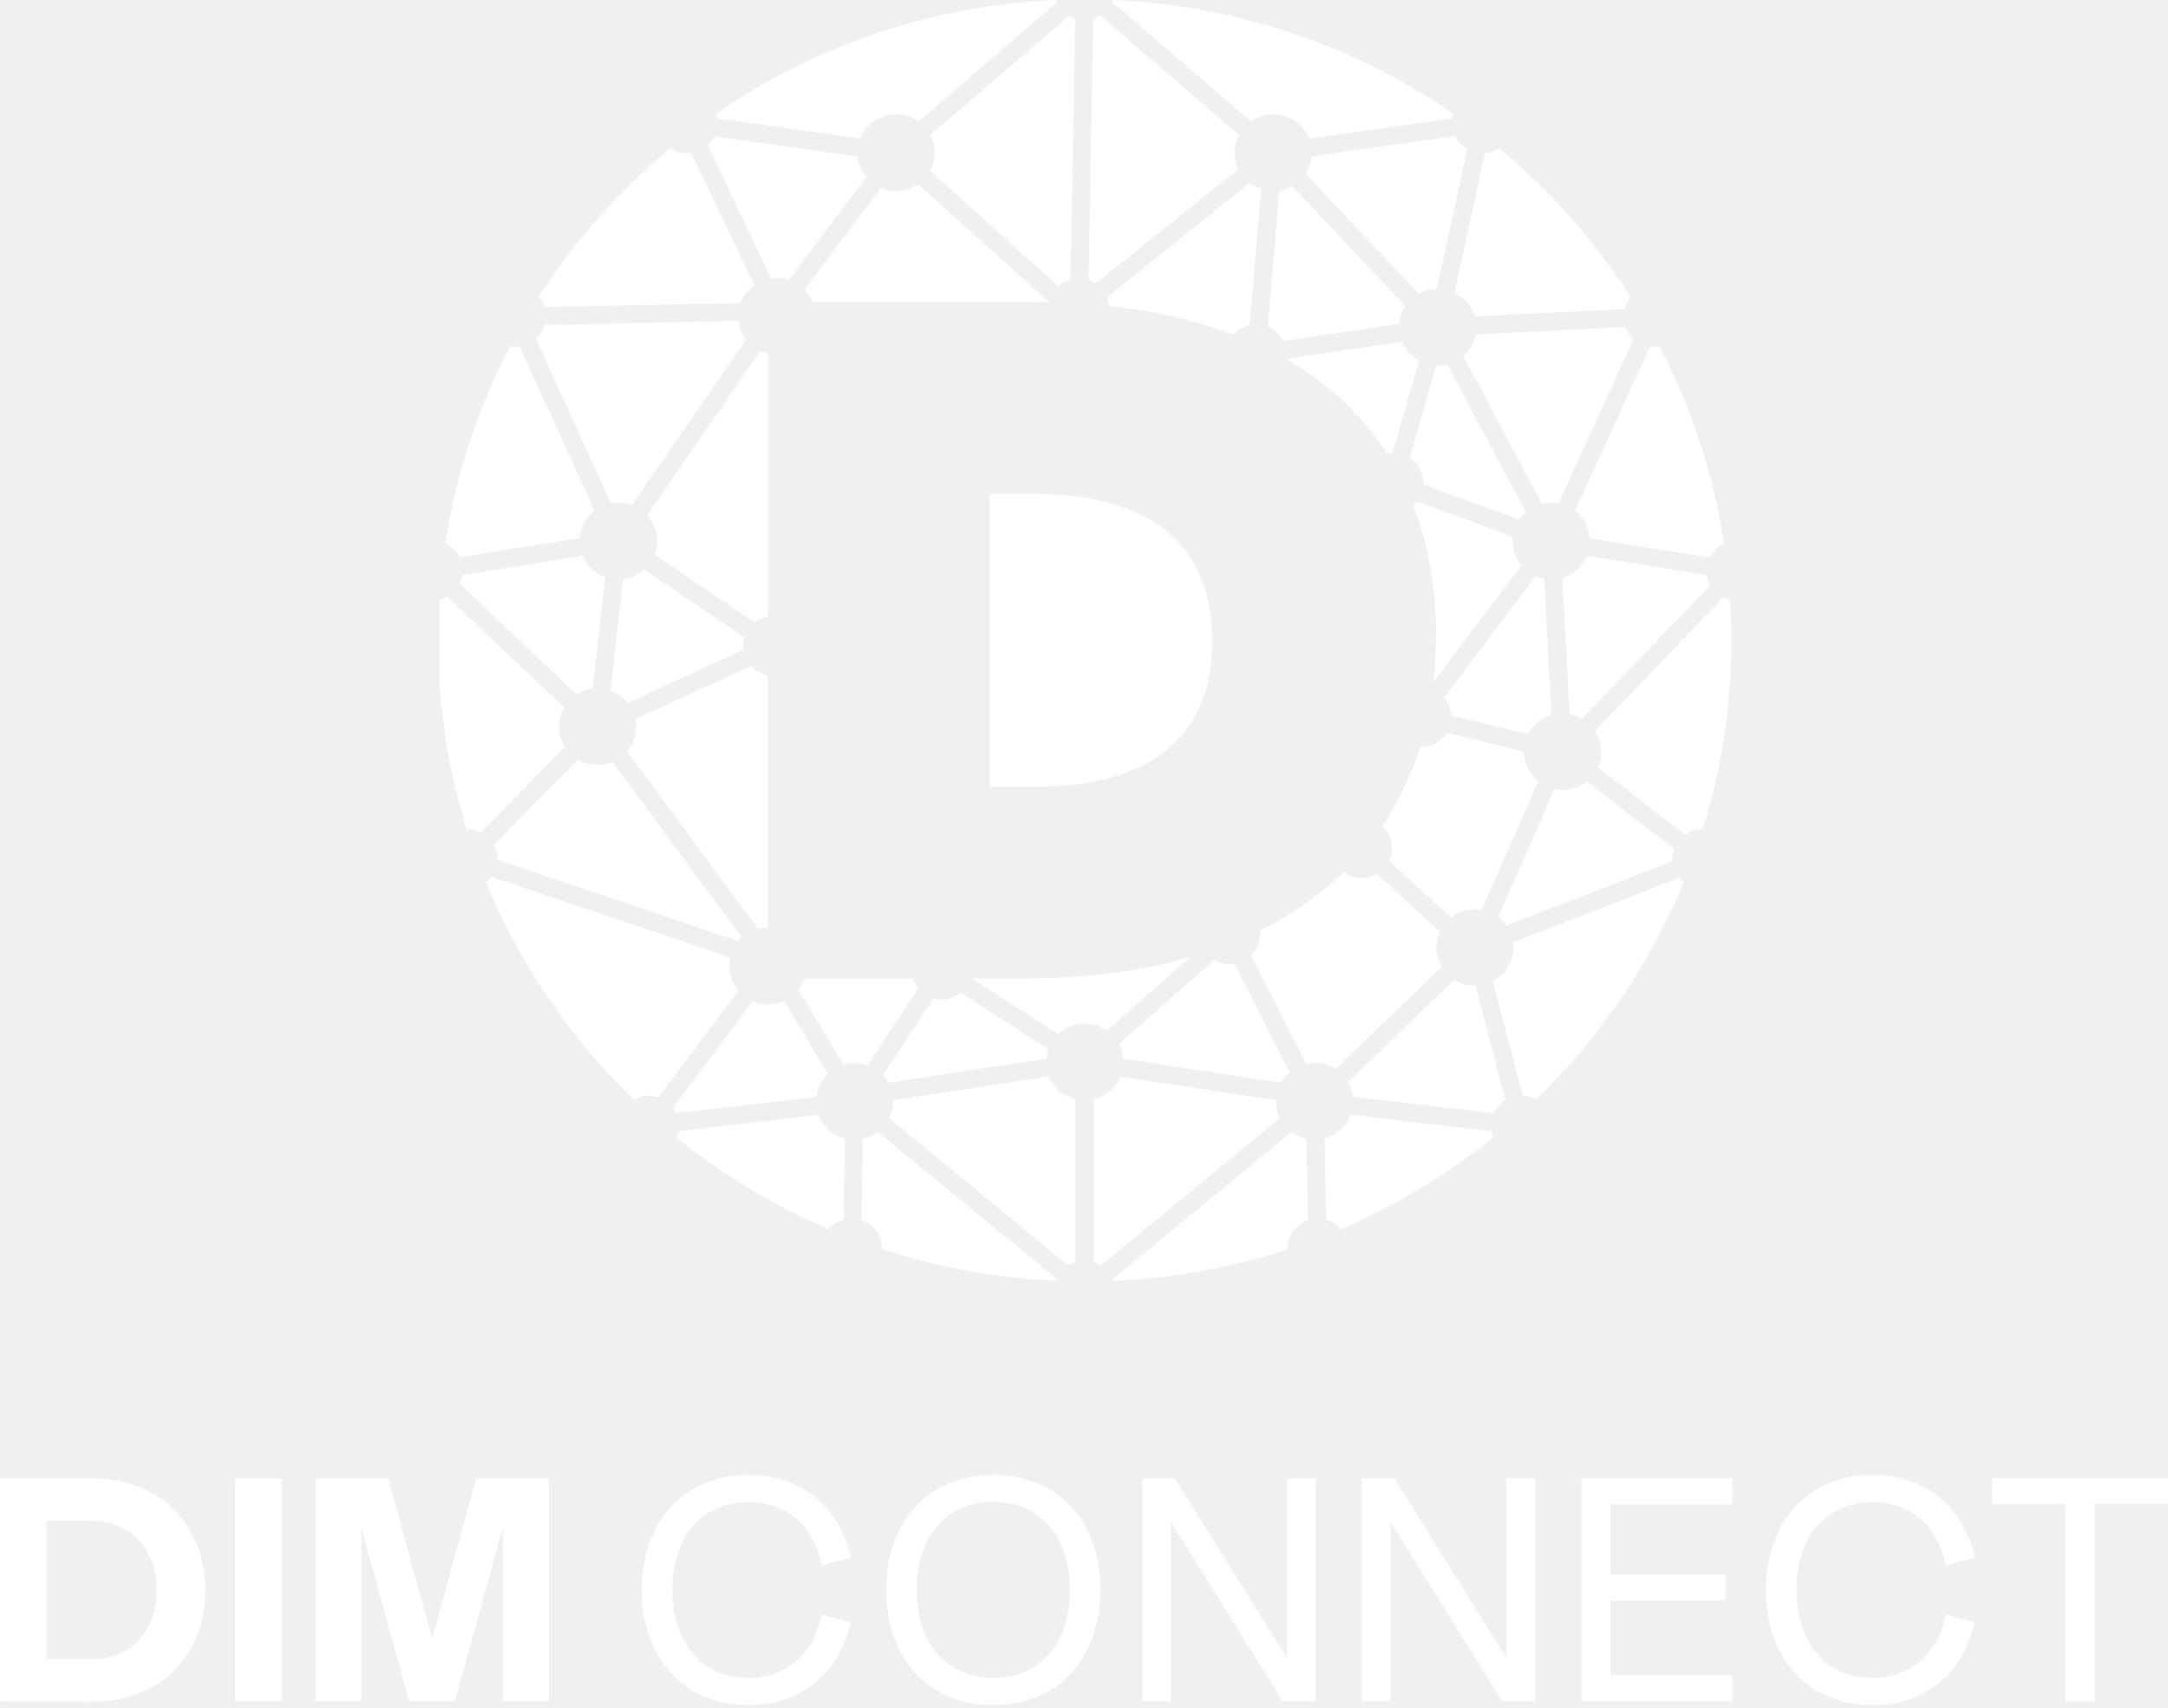
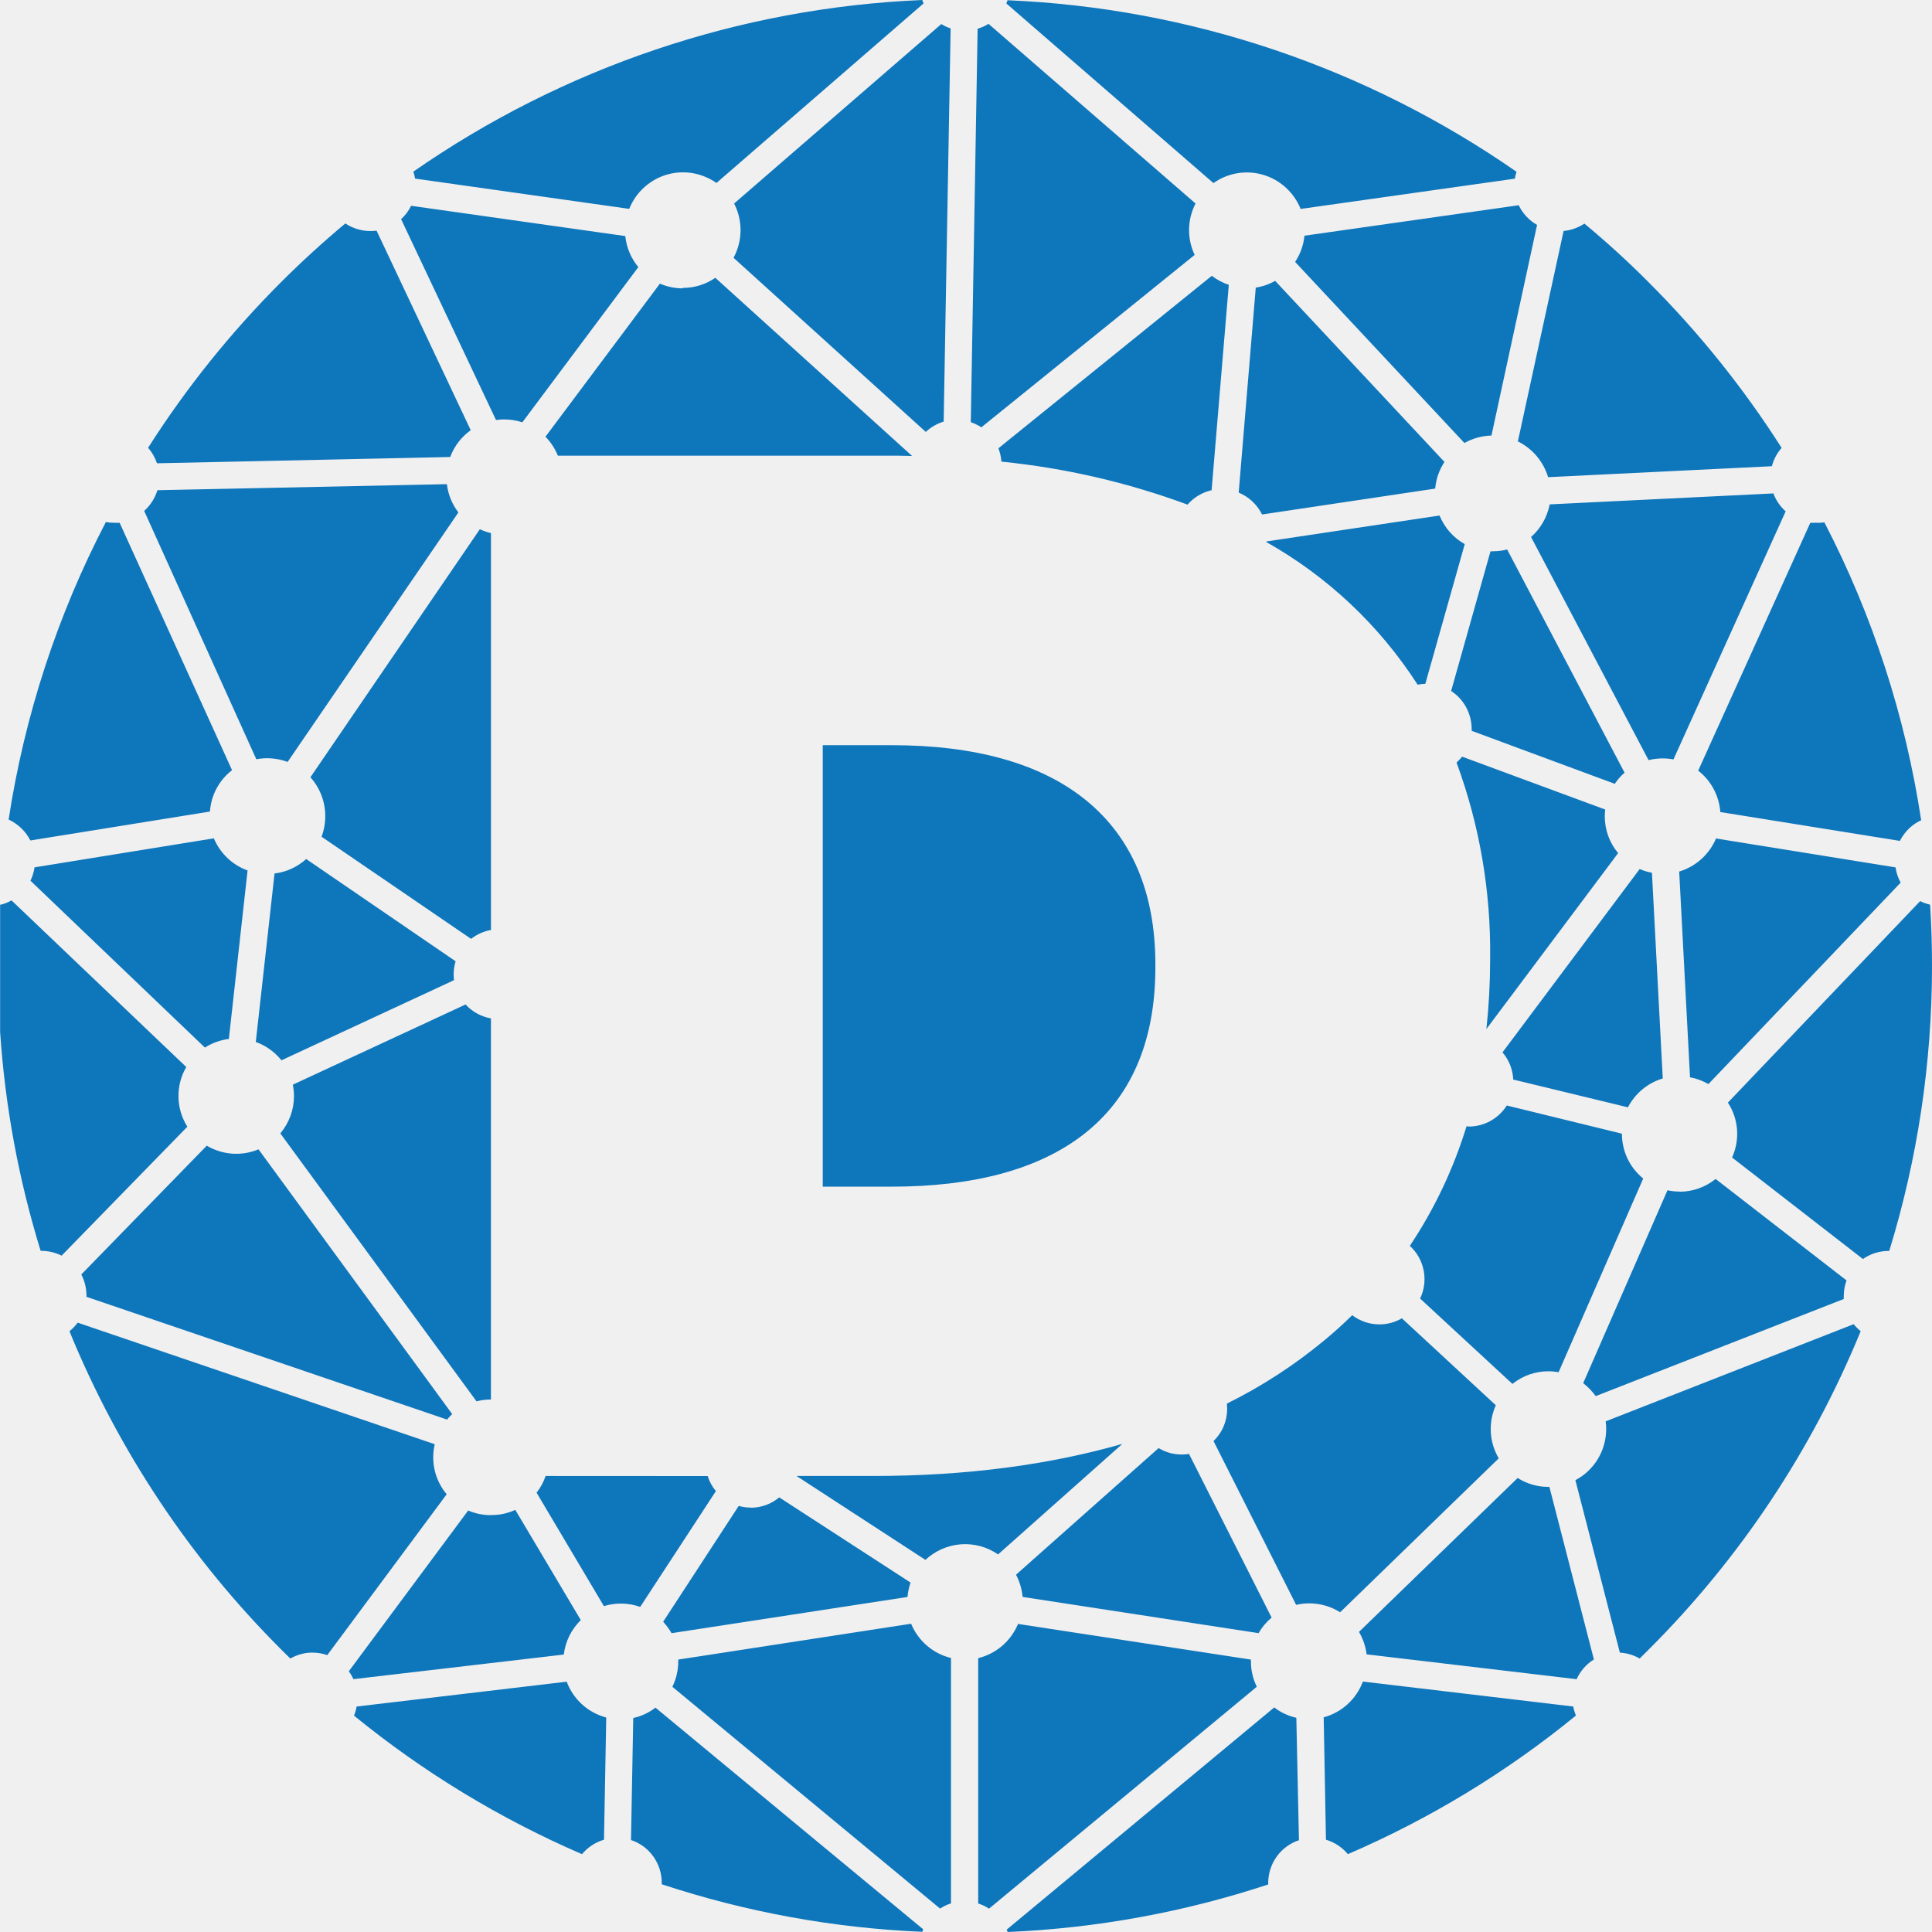
- <svg xmlns="http://www.w3.org/2000/svg" width="632" height="498" viewBox="0 0 632 498" fill="#00a0e9">
-   <path d="M251.57 332.05L251.13 355.68C252.871 356.25 254.387 357.354 255.464 358.835C256.541 360.316 257.124 362.099 257.13 363.93V364.23C273.555 369.609 290.642 372.702 307.91 373.42C307.96 373.258 308.024 373.101 308.1 372.95L255.9 330.09C254.628 331.065 253.156 331.748 251.59 332.09L251.57 332.05ZM324.37 372.99L324.55 373.46C341.818 372.74 358.905 369.648 375.33 364.27V363.97C375.336 362.139 375.919 360.356 376.996 358.875C378.073 357.394 379.59 356.29 381.33 355.72L380.82 332.05C379.253 331.712 377.78 331.029 376.51 330.05L324.37 372.99ZM197.67 329.87C197.551 330.473 197.374 331.062 197.14 331.63C210.647 342.564 225.602 351.576 241.58 358.41C242.704 357.077 244.196 356.107 245.87 355.62L246.31 332C244.563 331.549 242.95 330.683 241.608 329.477C240.266 328.271 239.235 326.759 238.6 325.07L197.67 329.87ZM386.15 332L386.59 355.62C388.26 356.109 389.749 357.079 390.87 358.41C406.853 351.576 421.812 342.561 435.32 331.62C435.083 331.057 434.906 330.47 434.79 329.87L393.79 325.05C393.153 326.737 392.12 328.247 390.778 329.453C389.437 330.659 387.826 331.525 386.08 331.98L386.15 332ZM260.34 320.8V321.16C260.341 322.859 259.951 324.536 259.2 326.06L311.38 368.93C312.038 368.501 312.751 368.165 313.5 367.93V320.49C311.775 320.077 310.172 319.261 308.822 318.111C307.472 316.961 306.412 315.507 305.73 313.87L260.34 320.8ZM318.81 320.54V367.95C319.558 368.18 320.268 368.517 320.92 368.95L373.11 326.05C372.352 324.532 371.961 322.857 371.97 321.16V320.8L326.57 313.91C325.888 315.547 324.829 316.998 323.478 318.147C322.128 319.296 320.525 320.109 318.8 320.52L318.81 320.54ZM223.8 292.88C222.287 292.884 220.79 292.577 219.4 291.98L196.14 323.05C196.479 323.534 196.776 324.046 197.03 324.58L238.03 319.83C238.341 317.295 239.513 314.944 241.35 313.17L228.58 291.86C227.107 292.538 225.502 292.88 223.88 292.86L223.8 292.88ZM274.5 291.42C273.699 291.419 272.902 291.312 272.13 291.1L257.4 313.49C258.028 314.161 258.575 314.902 259.03 315.7L305.03 308.7C305.109 307.751 305.311 306.817 305.63 305.92L280.03 289.45C278.461 290.748 276.487 291.455 274.45 291.45L274.5 291.42ZM393.03 315.45C393.82 316.779 394.328 318.256 394.52 319.79L435.45 324.59C436.166 323.011 437.34 321.684 438.82 320.78L430.14 287.42H429.96C427.837 287.429 425.756 286.832 423.96 285.7L393.03 315.45ZM234.49 285.31C234.089 286.478 233.494 287.57 232.73 288.54L245.85 310.47C248.166 309.764 250.646 309.816 252.93 310.62L267.68 288.23C266.96 287.375 266.416 286.386 266.08 285.32L234.49 285.31ZM326.18 304.39C326.891 305.723 327.326 307.185 327.46 308.69L373.46 315.69C374.119 314.545 374.979 313.528 376 312.69L359.9 281.05C359.434 281.126 358.962 281.163 358.49 281.16C356.901 281.17 355.341 280.741 353.98 279.92L326.18 304.39ZM283.39 285.31L308.52 301.53C310.41 299.773 312.841 298.71 315.414 298.518C317.988 298.325 320.55 299.014 322.68 300.47L346.91 279.11C332.81 283.11 316.64 285.31 298.41 285.31H283.39ZM441.11 274.75C441.178 275.25 441.211 275.755 441.21 276.26C441.207 278.295 440.646 280.29 439.588 282.029C438.53 283.767 437.016 285.182 435.21 286.12L443.88 319.46C445.239 319.537 446.563 319.924 447.75 320.59L449.52 318.84C467.254 301.295 481.297 280.377 490.82 257.32C490.317 256.919 489.858 256.467 489.45 255.97L441.11 274.75ZM141.68 257.34C151.196 280.391 165.228 301.305 182.95 318.85L184.73 320.6C186.045 319.847 187.534 319.45 189.05 319.45C190.031 319.453 191.004 319.618 191.93 319.94L215.21 288.84C214.089 287.524 213.294 285.963 212.89 284.283C212.485 282.603 212.482 280.852 212.88 279.17L143.28 255.67C142.815 256.288 142.278 256.849 141.68 257.34ZM386.28 259.09C380.443 263.89 374.066 267.994 367.28 271.32C367.28 271.66 367.34 271.99 367.34 272.32C367.341 273.486 367.105 274.64 366.648 275.712C366.191 276.784 365.521 277.753 364.68 278.56L380.78 310.22C381.623 310.028 382.485 309.931 383.35 309.93C385.471 309.932 387.55 310.528 389.35 311.65L420.27 281.9C419.354 280.363 418.824 278.627 418.725 276.84C418.626 275.053 418.96 273.269 419.7 271.64L401.39 254.83C400.066 255.6 398.562 256.007 397.03 256.01C395.11 256.013 393.242 255.388 391.71 254.23C389.99 255.91 388.18 257.53 386.3 259.07L386.28 259.09ZM455.51 230.33C454.72 230.332 453.932 230.248 453.16 230.08L436.73 267.37C437.661 268.08 438.483 268.922 439.17 269.87L487.52 251.1C487.51 250.903 487.51 250.707 487.52 250.51C487.52 249.486 487.703 248.47 488.06 247.51L462.54 227.9C460.553 229.49 458.085 230.358 455.54 230.36L455.51 230.33ZM143.99 246.36C144.658 247.63 145.001 249.045 144.99 250.48V250.68L215.28 274.41C215.592 274.037 215.926 273.683 216.28 273.35L178.53 222.17C176.908 222.841 175.152 223.127 173.401 223.003C171.65 222.88 169.952 222.352 168.44 221.46L143.99 246.36ZM414.42 217.73H413.99C411.454 225.928 407.731 233.711 402.94 240.83C404.331 242.082 405.277 243.751 405.638 245.586C405.999 247.422 405.754 249.325 404.94 251.01L422.94 267.51C424.93 265.928 427.398 265.068 429.94 265.07C430.611 265.075 431.279 265.135 431.94 265.25L448.43 227.81C447.132 226.769 446.084 225.449 445.366 223.948C444.648 222.448 444.276 220.804 444.28 219.14L421.84 213.7C421.044 214.946 419.947 215.972 418.65 216.683C417.354 217.394 415.899 217.768 414.42 217.77V217.73ZM185.22 209.67C185.358 210.395 185.432 211.132 185.44 211.87C185.439 214.516 184.496 217.076 182.78 219.09L221.02 270.88C221.937 270.638 222.882 270.521 223.83 270.53V196.86C221.933 196.528 220.198 195.583 218.89 194.17L185.22 209.67ZM464.94 213.14C465.962 214.696 466.572 216.485 466.713 218.341C466.855 220.196 466.524 222.057 465.75 223.75L491.26 243.37C492.728 242.352 494.473 241.807 496.26 241.81H496.39C501.921 223.963 504.729 205.384 504.72 186.7C504.72 182.7 504.597 178.757 504.35 174.87C503.679 174.722 503.027 174.494 502.41 174.19L464.94 213.14ZM128.16 174.84V199.45C129.128 213.824 131.78 228.034 136.06 241.79H136.2C137.57 241.795 138.921 242.113 140.15 242.72L164.66 217.79C163.562 216.076 162.96 214.09 162.923 212.055C162.886 210.019 163.414 208.013 164.45 206.26L130.38 174.05C129.681 174.449 128.926 174.739 128.14 174.91L128.16 174.84ZM421 203.43C422.271 204.894 423.011 206.744 423.1 208.68L445.45 214.05C446.15 212.713 447.112 211.529 448.279 210.571C449.445 209.612 450.792 208.898 452.24 208.47L450.13 168.7C449.308 168.56 448.506 168.321 447.74 167.99L421 203.43ZM181.65 168.85L178 201.41C179.961 202.112 181.691 203.34 183 204.96L216.64 189.47C216.592 189.099 216.568 188.724 216.57 188.35C216.562 187.492 216.69 186.638 216.95 185.82L187.82 166.05C186.112 167.587 183.972 168.562 181.69 168.84L181.65 168.85ZM134.88 167.66C134.742 168.555 134.472 169.424 134.08 170.24L168.08 202.5C169.495 201.607 171.09 201.037 172.75 200.83L176.4 168.26C174.934 167.736 173.592 166.913 172.459 165.844C171.327 164.775 170.428 163.484 169.82 162.05L134.88 167.66ZM455.44 168.46L457.55 208.24C458.814 208.469 460.029 208.916 461.14 209.56L498.62 170.61C498.101 169.703 497.762 168.705 497.62 167.67L462.62 162.08C461.967 163.606 460.986 164.97 459.747 166.074C458.508 167.178 457.041 167.996 455.45 168.47L455.44 168.46ZM412.04 147.39C416.524 159.447 418.745 172.227 418.59 185.09V185.64C418.587 190.073 418.344 194.503 417.86 198.91L443.54 164.91C441.857 162.92 440.936 160.396 440.94 157.79C440.94 157.355 440.97 156.921 441.03 156.49L413.13 146.26C412.793 146.667 412.429 147.051 412.04 147.41V147.39ZM288.51 144.05V229.38H302C333.2 229.38 353.34 216.52 353.34 186.98V186.44C353.34 172.21 348.53 161.81 339.97 154.81C330.97 147.46 317.9 144.05 301.97 144.05H288.51ZM419.09 106.57H418.66L410.99 133.57C412.208 134.356 413.212 135.434 413.91 136.704C414.608 137.975 414.98 139.4 414.99 140.85V141.27L442.89 151.52C443.422 150.714 444.065 149.987 444.8 149.36L421.91 106.22C421.004 106.447 420.074 106.562 419.14 106.56L419.09 106.57ZM188.64 150.25C190.503 152.3 191.536 154.97 191.54 157.74C191.543 159.106 191.299 160.461 190.82 161.74L219.96 181.49C221.094 180.608 222.426 180.018 223.84 179.77V103.05C223.091 102.881 222.363 102.63 221.67 102.3L188.64 150.25ZM129.9 158.46C131.688 159.301 133.15 160.706 134.06 162.46L169.06 156.88C169.167 155.316 169.607 153.794 170.35 152.414C171.094 151.034 172.123 149.829 173.37 148.88L151.46 101.05C151.127 101.077 150.793 101.077 150.46 101.05C149.896 101.061 149.333 101.01 148.78 100.9C139.329 118.899 132.923 138.339 129.82 158.43L129.9 158.46ZM482 101.05C481.667 101.068 481.333 101.068 481 101.05L459.15 148.97C460.392 149.924 461.418 151.13 462.16 152.509C462.903 153.888 463.346 155.408 463.46 156.97L498.46 162.55C499.353 160.787 500.815 159.377 502.61 158.55C499.537 138.448 493.161 118.992 483.74 100.97C483.181 101.052 482.615 101.078 482.05 101.05H482ZM374.96 104.67V104.77C386.894 111.423 397.021 120.891 404.46 132.35C404.954 132.248 405.456 132.191 405.96 132.18L413.64 105.18C411.425 103.945 409.694 101.996 408.73 99.65L374.96 104.67ZM430.2 97.5C429.721 99.947 428.444 102.166 426.57 103.81L449.47 146.93C451.063 146.549 452.718 146.501 454.33 146.79L476.19 98.85C475.126 97.902 474.306 96.712 473.8 95.38L430.2 97.5ZM158.82 94.76C158.346 96.306 157.453 97.69 156.24 98.76L178.1 146.76C180.143 146.38 182.251 146.56 184.2 147.28L217.49 99.05C216.256 97.47 215.481 95.581 215.25 93.59L158.82 94.76ZM372.92 55.51L369.58 95.22C371.56 96.034 373.18 97.536 374.14 99.45L407.88 94.45C408.044 92.606 408.666 90.832 409.69 89.29L376.69 54.29C375.513 54.952 374.225 55.396 372.89 55.6L372.92 55.51ZM261.2 55.74C259.677 55.74 258.17 55.431 256.77 54.83L234.46 84.42C235.497 85.471 236.319 86.714 236.88 88.08H300.56C302.37 88.08 304.16 88.08 305.92 88.14L267.57 53.7C265.704 54.979 263.492 55.659 261.23 55.65L261.2 55.74ZM322.75 86.65C323.071 87.476 323.267 88.346 323.33 89.23C335.725 90.46 347.915 93.252 359.61 97.54C360.84 96.141 362.482 95.168 364.3 94.76L367.65 55.06C366.458 54.663 365.34 54.071 364.34 53.31L322.75 86.65ZM182.92 54.55C173.138 64.236 164.449 74.967 157.01 86.55C157.775 87.429 158.363 88.447 158.74 89.55L215.89 88.34C216.677 86.253 218.07 84.449 219.89 83.16L201.54 44.59C201.145 44.638 200.748 44.661 200.35 44.66C198.608 44.663 196.903 44.151 195.45 43.19C191.11 46.79 186.92 50.58 182.92 54.55ZM432.92 44.62L424 85.33C425.407 86.01 426.658 86.976 427.672 88.166C428.686 89.355 429.441 90.743 429.89 92.24L473.51 90.12C473.856 88.807 474.507 87.594 475.41 86.58C467.97 74.998 459.281 64.267 449.5 54.58C445.5 50.58 441.31 46.81 436.97 43.22C435.746 44.028 434.341 44.52 432.88 44.65L432.92 44.62ZM206.31 42.34L224.82 81.19C225.353 81.11 225.891 81.07 226.43 81.07C227.628 81.075 228.819 81.264 229.96 81.63L252.56 51.63C251.132 49.929 250.247 47.839 250.02 45.63L208.27 39.78C207.785 40.781 207.105 41.675 206.27 42.41L206.31 42.34ZM382.4 45.56C382.22 47.374 381.595 49.115 380.58 50.63L413.58 85.63C415.195 84.731 417.003 84.237 418.85 84.19L427.74 43.48C426.188 42.602 424.939 41.274 424.16 39.67L382.4 45.56ZM271.23 39.34C272.073 40.964 272.504 42.77 272.484 44.599C272.465 46.428 271.997 48.224 271.12 49.83L308.59 83.49C309.584 82.564 310.778 81.879 312.08 81.49L313.43 5.49C312.793 5.282 312.182 5 311.61 4.65L271.23 39.34ZM318.7 5.55L317.36 81.6C318.086 81.854 318.78 82.189 319.43 82.6L361 49.27C360.252 47.716 359.878 46.009 359.908 44.285C359.937 42.561 360.37 40.867 361.17 39.34L320.82 4.61C320.164 5.02 319.454 5.337 318.71 5.55H318.7ZM208.71 33.19C208.859 33.623 208.969 34.068 209.04 34.52L250.79 40.37C251.347 38.994 252.17 37.742 253.211 36.684C254.253 35.626 255.492 34.784 256.859 34.205C258.226 33.627 259.694 33.323 261.178 33.312C262.663 33.301 264.134 33.582 265.51 34.14C266.314 34.462 267.079 34.875 267.79 35.37L308.16 0.66C308.06 0.44 307.98 0.23 307.9 0C272.362 1.485 237.968 12.991 208.69 33.19H208.71ZM324.28 0.66L364.66 35.39C367.117 33.666 370.157 32.988 373.114 33.503C376.07 34.019 378.702 35.686 380.43 38.14C380.919 38.844 381.332 39.598 381.66 40.39L423.41 34.54C423.481 34.088 423.591 33.643 423.74 33.21C394.458 13.023 360.065 1.527 324.53 0.05C324.45 0.28 324.37 0.49 324.27 0.71" fill="white" />
-   <path d="M610.64 496.15V438.52H632V431.05H580.71V438.57H602.1V496.19L610.64 496.15ZM545.7 497.15C561.62 497.15 572.41 487.63 575.64 473.08L567.28 470.78C564.84 481.96 557.37 489.24 545.7 489.24C532.08 489.24 523.7 478.78 523.7 463.61C523.7 448.44 532.1 437.97 545.7 437.97C557.37 437.97 564.84 445.25 567.28 456.43L575.64 454.13C572.46 439.58 561.64 430.06 545.7 430.06C526.9 430.06 514.79 443.93 514.79 463.61C514.79 483.29 526.9 497.15 545.7 497.15ZM504.98 496.15V488.47H469.48V466.65H502.93V459.05H469.48V438.68H505V431.05H461V496.15H504.98ZM405.32 496.15V443.75L438 496.15H447.52V431.05H439.17V483.45L406.49 431.05H397V496.15H405.32ZM341.32 496.15V443.75L374 496.15H383.53V431.05H375.18V483.45L342.48 431.05H333V496.15H341.32ZM289.56 489.21C275.56 489.21 267.2 478.75 267.2 463.58C267.2 448.41 275.6 437.93 289.56 437.93C303.52 437.93 311.92 448.33 311.92 463.58C311.92 478.83 303.53 489.21 289.56 489.21ZM289.56 497.12C308.7 497.12 320.81 483.26 320.81 463.58C320.81 443.9 308.69 430.05 289.55 430.05C270.41 430.05 258.3 443.88 258.3 463.6C258.3 483.32 270.41 497.14 289.55 497.14L289.56 497.12ZM218.02 497.14C233.94 497.14 244.73 487.63 247.95 473.07L239.6 470.78C237.16 481.96 229.69 489.23 218.02 489.23C204.4 489.23 196.02 478.78 196.02 463.6C196.02 448.42 204.42 437.96 218.02 437.96C229.69 437.96 237.16 445.24 239.6 456.42L248 454.16C244.77 439.6 233.94 430.05 218 430.05C199.2 430.05 187.09 443.92 187.09 463.6C187.09 483.28 199.2 497.14 218 497.14H218.02ZM105.3 496.14V445.27L119.3 496.15H132.58L146.58 445.27V496.15H160V431.05H138.82L126 477.83L113.14 431.05H92V496.15L105.3 496.14ZM82.13 431.05H68.55V496.15H82.13V431.05ZM13.57 443.45H26.71C38.62 443.45 45.71 452.35 45.71 463.67C45.71 474.99 38.63 483.78 26.71 483.78H13.57V443.45ZM26.71 496.19C46.88 496.19 59.86 482.56 59.86 463.67C59.86 444.78 46.86 431.05 26.71 431.05H0V496.15L26.71 496.19Z" fill="white" />
+ <svg xmlns="http://www.w3.org/2000/svg" width="48" height="48" viewBox="0 0 48 48" fill="none">
+   <path d="M15.733 42.678L15.677 45.715C15.899 45.788 16.092 45.93 16.229 46.12C16.366 46.311 16.441 46.54 16.441 46.775V46.814C18.535 47.505 20.713 47.903 22.914 47.995C22.92 47.974 22.928 47.954 22.938 47.934L16.285 42.426C16.122 42.551 15.935 42.639 15.735 42.683L15.733 42.678ZM25.012 47.94L25.035 48C27.236 47.907 29.414 47.51 31.508 46.819V46.78C31.508 46.545 31.583 46.316 31.72 46.125C31.857 45.935 32.05 45.793 32.272 45.72L32.207 42.678C32.008 42.634 31.82 42.546 31.658 42.421L25.012 47.94ZM8.862 42.398C8.847 42.475 8.825 42.551 8.795 42.624C10.517 44.029 12.423 45.187 14.459 46.066C14.603 45.894 14.793 45.77 15.006 45.707L15.062 42.671C14.84 42.613 14.634 42.502 14.463 42.347C14.292 42.192 14.16 41.998 14.08 41.781L8.862 42.398ZM32.887 42.671L32.943 45.707C33.156 45.77 33.345 45.895 33.488 46.066C35.526 45.187 37.432 44.029 39.154 42.622C39.124 42.55 39.101 42.475 39.087 42.398L33.861 41.778C33.779 41.995 33.648 42.189 33.477 42.344C33.306 42.499 33.1 42.61 32.878 42.669L32.887 42.671ZM16.851 41.232V41.278C16.851 41.496 16.801 41.712 16.705 41.908L23.356 47.418C23.44 47.363 23.531 47.319 23.627 47.289V41.192C23.407 41.139 23.202 41.034 23.03 40.886C22.858 40.738 22.723 40.551 22.636 40.341L16.851 41.232ZM24.303 41.198V47.292C24.399 47.321 24.489 47.365 24.572 47.42L31.225 41.907C31.128 41.711 31.078 41.496 31.079 41.278V41.232L25.293 40.346C25.206 40.556 25.07 40.743 24.898 40.891C24.726 41.038 24.522 41.143 24.302 41.196L24.303 41.198ZM12.193 37.643C12 37.644 11.809 37.604 11.632 37.528L8.667 41.521C8.711 41.583 8.749 41.649 8.781 41.718L14.007 41.107C14.047 40.781 14.196 40.479 14.43 40.251L12.802 37.512C12.615 37.599 12.41 37.643 12.203 37.641L12.193 37.643ZM18.655 37.456C18.553 37.456 18.452 37.442 18.353 37.414L16.476 40.292C16.556 40.378 16.626 40.474 16.684 40.576L22.547 39.676C22.557 39.555 22.583 39.434 22.623 39.319L19.36 37.202C19.16 37.369 18.909 37.46 18.649 37.459L18.655 37.456ZM33.764 40.544C33.864 40.715 33.929 40.905 33.954 41.102L39.171 41.719C39.262 41.516 39.412 41.345 39.6 41.229L38.494 36.941H38.471C38.2 36.943 37.935 36.866 37.706 36.72L33.764 40.544ZM13.556 36.67C13.505 36.82 13.429 36.961 13.331 37.085L15.004 39.904C15.299 39.813 15.615 39.82 15.906 39.923L17.786 37.046C17.694 36.936 17.625 36.809 17.582 36.672L13.556 36.67ZM25.243 39.123C25.333 39.294 25.389 39.482 25.406 39.675L31.269 40.575C31.353 40.428 31.463 40.297 31.593 40.189L29.541 36.123C29.481 36.133 29.421 36.137 29.361 36.137C29.159 36.138 28.96 36.083 28.786 35.977L25.243 39.123ZM19.789 36.67L22.992 38.755C23.233 38.529 23.543 38.393 23.87 38.368C24.198 38.343 24.525 38.432 24.797 38.619L27.885 35.873C26.088 36.388 24.027 36.67 21.703 36.67H19.789ZM39.892 35.313C39.901 35.377 39.905 35.442 39.905 35.507C39.904 35.769 39.833 36.025 39.698 36.248C39.563 36.472 39.37 36.654 39.14 36.774L40.245 41.059C40.418 41.069 40.587 41.119 40.738 41.205L40.964 40.98C43.224 38.725 45.014 36.036 46.228 33.073C46.164 33.021 46.106 32.963 46.054 32.899L39.892 35.313ZM1.726 33.075C2.939 36.038 4.727 38.726 6.986 40.981L7.213 41.206C7.381 41.109 7.571 41.058 7.764 41.058C7.889 41.059 8.013 41.08 8.131 41.121L11.098 37.124C10.955 36.955 10.854 36.754 10.802 36.538C10.751 36.322 10.75 36.097 10.801 35.881L1.93 32.861C1.871 32.94 1.802 33.012 1.726 33.075ZM32.903 33.3C32.159 33.917 31.346 34.445 30.482 34.872C30.482 34.916 30.489 34.958 30.489 35.001C30.489 35.151 30.459 35.299 30.401 35.437C30.343 35.575 30.257 35.699 30.15 35.803L32.202 39.872C32.31 39.847 32.42 39.835 32.53 39.835C32.8 39.835 33.065 39.911 33.295 40.056L37.236 36.232C37.119 36.034 37.051 35.811 37.039 35.582C37.026 35.352 37.069 35.123 37.163 34.913L34.829 32.753C34.66 32.852 34.469 32.904 34.273 32.904C34.029 32.905 33.791 32.824 33.595 32.676C33.376 32.892 33.145 33.1 32.906 33.298L32.903 33.3ZM41.727 29.604C41.627 29.604 41.526 29.593 41.428 29.572L39.334 34.364C39.453 34.456 39.557 34.564 39.645 34.686L45.808 32.273C45.806 32.248 45.806 32.223 45.808 32.197C45.808 32.066 45.831 31.935 45.877 31.812L42.624 29.291C42.37 29.496 42.056 29.607 41.731 29.608L41.727 29.604ZM2.02 31.664C2.105 31.827 2.149 32.009 2.148 32.194V32.219L11.107 35.269C11.147 35.221 11.19 35.176 11.235 35.133L6.423 28.555C6.216 28.641 5.992 28.678 5.769 28.662C5.546 28.646 5.329 28.578 5.137 28.464L2.02 31.664ZM36.49 27.984H36.435C36.112 29.038 35.638 30.038 35.027 30.953C35.204 31.114 35.325 31.329 35.371 31.565C35.417 31.801 35.386 32.045 35.282 32.262L37.576 34.383C37.83 34.179 38.144 34.069 38.468 34.069C38.554 34.069 38.639 34.077 38.723 34.092L40.825 29.28C40.66 29.146 40.526 28.977 40.434 28.784C40.343 28.591 40.296 28.38 40.296 28.166L37.436 27.466C37.334 27.627 37.194 27.758 37.029 27.85C36.864 27.941 36.679 27.989 36.49 27.989V27.984ZM7.276 26.948C7.293 27.042 7.303 27.136 7.304 27.231C7.304 27.571 7.183 27.9 6.965 28.159L11.839 34.816C11.956 34.785 12.076 34.769 12.197 34.771V25.302C11.955 25.259 11.734 25.138 11.567 24.956L7.276 26.948ZM42.929 27.394C43.06 27.594 43.138 27.824 43.156 28.063C43.174 28.301 43.131 28.541 43.033 28.758L46.284 31.28C46.471 31.149 46.694 31.079 46.922 31.079H46.938C47.643 28.785 48.001 26.398 48 23.996C48 23.482 47.984 22.975 47.953 22.476C47.867 22.457 47.784 22.427 47.706 22.388L42.929 27.394ZM0.003 22.472V25.635C0.126 27.482 0.464 29.309 1.01 31.077H1.027C1.202 31.077 1.374 31.118 1.531 31.196L4.655 27.992C4.515 27.772 4.438 27.517 4.434 27.255C4.429 26.993 4.496 26.735 4.628 26.51L0.286 22.37C0.196 22.422 0.1 22.459 0 22.481L0.003 22.472ZM37.329 26.146C37.491 26.334 37.585 26.572 37.596 26.821L40.445 27.511C40.535 27.34 40.657 27.187 40.806 27.064C40.955 26.941 41.126 26.849 41.311 26.794L41.042 21.683C40.937 21.665 40.835 21.634 40.737 21.591L37.329 26.146ZM6.821 21.702L6.355 25.887C6.605 25.977 6.826 26.135 6.993 26.343L11.28 24.352C11.274 24.304 11.271 24.256 11.271 24.208C11.271 24.098 11.287 23.988 11.32 23.883L7.607 21.342C7.389 21.54 7.116 21.665 6.826 21.701L6.821 21.702ZM0.859 21.549C0.841 21.664 0.807 21.776 0.757 21.881L5.091 26.027C5.271 25.912 5.474 25.839 5.686 25.812L6.151 21.626C5.964 21.559 5.793 21.453 5.649 21.316C5.505 21.178 5.39 21.012 5.313 20.828L0.859 21.549ZM41.719 21.652L41.988 26.765C42.149 26.794 42.303 26.852 42.445 26.934L47.222 21.928C47.156 21.812 47.113 21.683 47.095 21.55L42.634 20.832C42.551 21.028 42.425 21.203 42.268 21.345C42.11 21.487 41.923 21.592 41.72 21.653L41.719 21.652ZM36.187 18.944C36.758 20.493 37.041 22.136 37.022 23.789V23.86C37.021 24.43 36.99 24.999 36.929 25.566L40.202 21.195C39.987 20.94 39.87 20.615 39.87 20.28C39.87 20.224 39.874 20.169 39.882 20.113L36.326 18.799C36.283 18.851 36.236 18.9 36.187 18.946V18.944ZM20.441 18.514V29.482H22.161C26.138 29.482 28.705 27.829 28.705 24.032V23.963C28.705 22.134 28.092 20.797 27 19.897C25.853 18.953 24.187 18.514 22.157 18.514H20.441ZM37.085 13.697H37.031L36.053 17.168C36.208 17.268 36.336 17.407 36.425 17.57C36.514 17.734 36.561 17.917 36.563 18.103V18.157L40.119 19.474C40.187 19.371 40.269 19.277 40.362 19.197L37.445 13.652C37.329 13.681 37.211 13.696 37.092 13.696L37.085 13.697ZM7.712 19.311C7.949 19.575 8.081 19.918 8.081 20.274C8.082 20.45 8.05 20.624 7.989 20.788L11.704 23.326C11.848 23.213 12.018 23.137 12.198 23.105V13.245C12.103 13.223 12.01 13.191 11.922 13.148L7.712 19.311ZM0.224 20.366C0.452 20.475 0.639 20.655 0.755 20.881L5.216 20.163C5.229 19.962 5.285 19.767 5.38 19.59C5.475 19.412 5.606 19.257 5.765 19.135L2.972 12.988C2.93 12.991 2.887 12.991 2.845 12.988C2.773 12.989 2.701 12.983 2.631 12.969C1.426 15.282 0.61 17.78 0.214 20.363L0.224 20.366ZM45.104 12.988C45.062 12.99 45.019 12.99 44.977 12.988L42.191 19.147C42.35 19.27 42.48 19.424 42.575 19.602C42.67 19.779 42.726 19.974 42.741 20.175L47.202 20.892C47.316 20.666 47.502 20.484 47.731 20.378C47.339 17.794 46.527 15.294 45.326 12.977C45.255 12.988 45.182 12.991 45.11 12.988H45.104ZM31.46 13.453V13.466C32.981 14.321 34.272 15.538 35.221 17.011C35.283 16.997 35.347 16.99 35.412 16.989L36.391 13.519C36.108 13.36 35.888 13.109 35.765 12.808L31.46 13.453ZM38.502 12.531C38.44 12.846 38.278 13.131 38.039 13.342L40.958 18.885C41.161 18.836 41.372 18.829 41.577 18.867L44.364 12.705C44.228 12.583 44.123 12.43 44.059 12.259L38.502 12.531ZM3.911 12.179C3.85 12.378 3.736 12.556 3.582 12.693L6.368 18.863C6.628 18.814 6.897 18.837 7.146 18.93L11.389 12.731C11.232 12.528 11.133 12.285 11.103 12.029L3.911 12.179ZM31.2 7.135L30.775 12.238C31.027 12.343 31.233 12.536 31.356 12.782L35.657 12.139C35.677 11.902 35.757 11.675 35.887 11.476L31.681 6.978C31.531 7.063 31.367 7.12 31.197 7.146L31.2 7.135ZM16.96 7.164C16.766 7.164 16.574 7.124 16.395 7.047L13.552 10.85C13.684 10.985 13.789 11.145 13.86 11.321H21.977C22.208 11.321 22.436 11.321 22.66 11.328L17.772 6.902C17.534 7.066 17.252 7.154 16.964 7.153L16.96 7.164ZM24.806 11.137C24.846 11.243 24.871 11.355 24.88 11.469C26.459 11.627 28.013 11.986 29.504 12.537C29.661 12.357 29.87 12.232 30.102 12.179L30.529 7.077C30.377 7.026 30.234 6.95 30.107 6.852L24.806 11.137ZM6.982 7.011C5.736 8.256 4.628 9.635 3.68 11.124C3.777 11.237 3.852 11.368 3.9 11.51L11.185 11.354C11.285 11.086 11.463 10.854 11.695 10.688L9.356 5.731C9.305 5.737 9.255 5.74 9.204 5.74C8.982 5.74 8.765 5.675 8.58 5.551C8.026 6.014 7.492 6.501 6.982 7.011ZM38.848 5.735L37.711 10.967C37.891 11.055 38.05 11.179 38.179 11.332C38.308 11.485 38.405 11.663 38.462 11.855L44.022 11.583C44.066 11.414 44.149 11.258 44.264 11.128C43.316 9.639 42.208 8.26 40.962 7.015C40.452 6.501 39.918 6.016 39.364 5.555C39.208 5.659 39.029 5.722 38.843 5.739L38.848 5.735ZM9.964 5.442L12.323 10.435C12.391 10.425 12.46 10.42 12.528 10.42C12.681 10.42 12.833 10.445 12.978 10.492L15.859 6.636C15.677 6.417 15.564 6.149 15.535 5.865L10.214 5.113C10.152 5.242 10.065 5.356 9.959 5.451L9.964 5.442ZM32.409 5.856C32.386 6.089 32.306 6.313 32.177 6.507L36.383 11.006C36.589 10.89 36.819 10.827 37.055 10.821L38.188 5.588C37.99 5.476 37.831 5.305 37.732 5.099L32.409 5.856ZM18.239 5.056C18.346 5.265 18.401 5.497 18.399 5.732C18.396 5.967 18.336 6.198 18.225 6.405L23.001 10.731C23.127 10.612 23.28 10.524 23.445 10.474L23.618 0.706C23.536 0.679 23.459 0.643 23.386 0.598L18.239 5.056ZM24.289 0.713L24.119 10.488C24.211 10.521 24.3 10.564 24.382 10.616L29.681 6.333C29.586 6.133 29.538 5.913 29.542 5.692C29.546 5.47 29.601 5.253 29.703 5.056L24.56 0.593C24.476 0.645 24.385 0.686 24.291 0.713H24.289ZM10.27 4.266C10.289 4.321 10.303 4.379 10.312 4.437L15.633 5.189C15.704 5.012 15.809 4.851 15.942 4.715C16.075 4.579 16.233 4.471 16.407 4.396C16.581 4.322 16.768 4.283 16.957 4.282C17.147 4.28 17.334 4.316 17.51 4.388C17.612 4.429 17.71 4.482 17.8 4.546L22.946 0.085C22.933 0.057 22.923 0.03 22.913 0C18.383 0.191 13.999 1.67 10.267 4.266H10.27ZM25.001 0.085L30.148 4.549C30.461 4.327 30.848 4.24 31.225 4.306C31.602 4.372 31.937 4.587 32.158 4.902C32.22 4.993 32.273 5.089 32.314 5.191L37.636 4.439C37.645 4.381 37.659 4.324 37.678 4.268C33.946 1.674 29.562 0.196 25.032 0.006C25.022 0.036 25.012 0.063 24.999 0.091" fill="#0E76BB" />
</svg>
